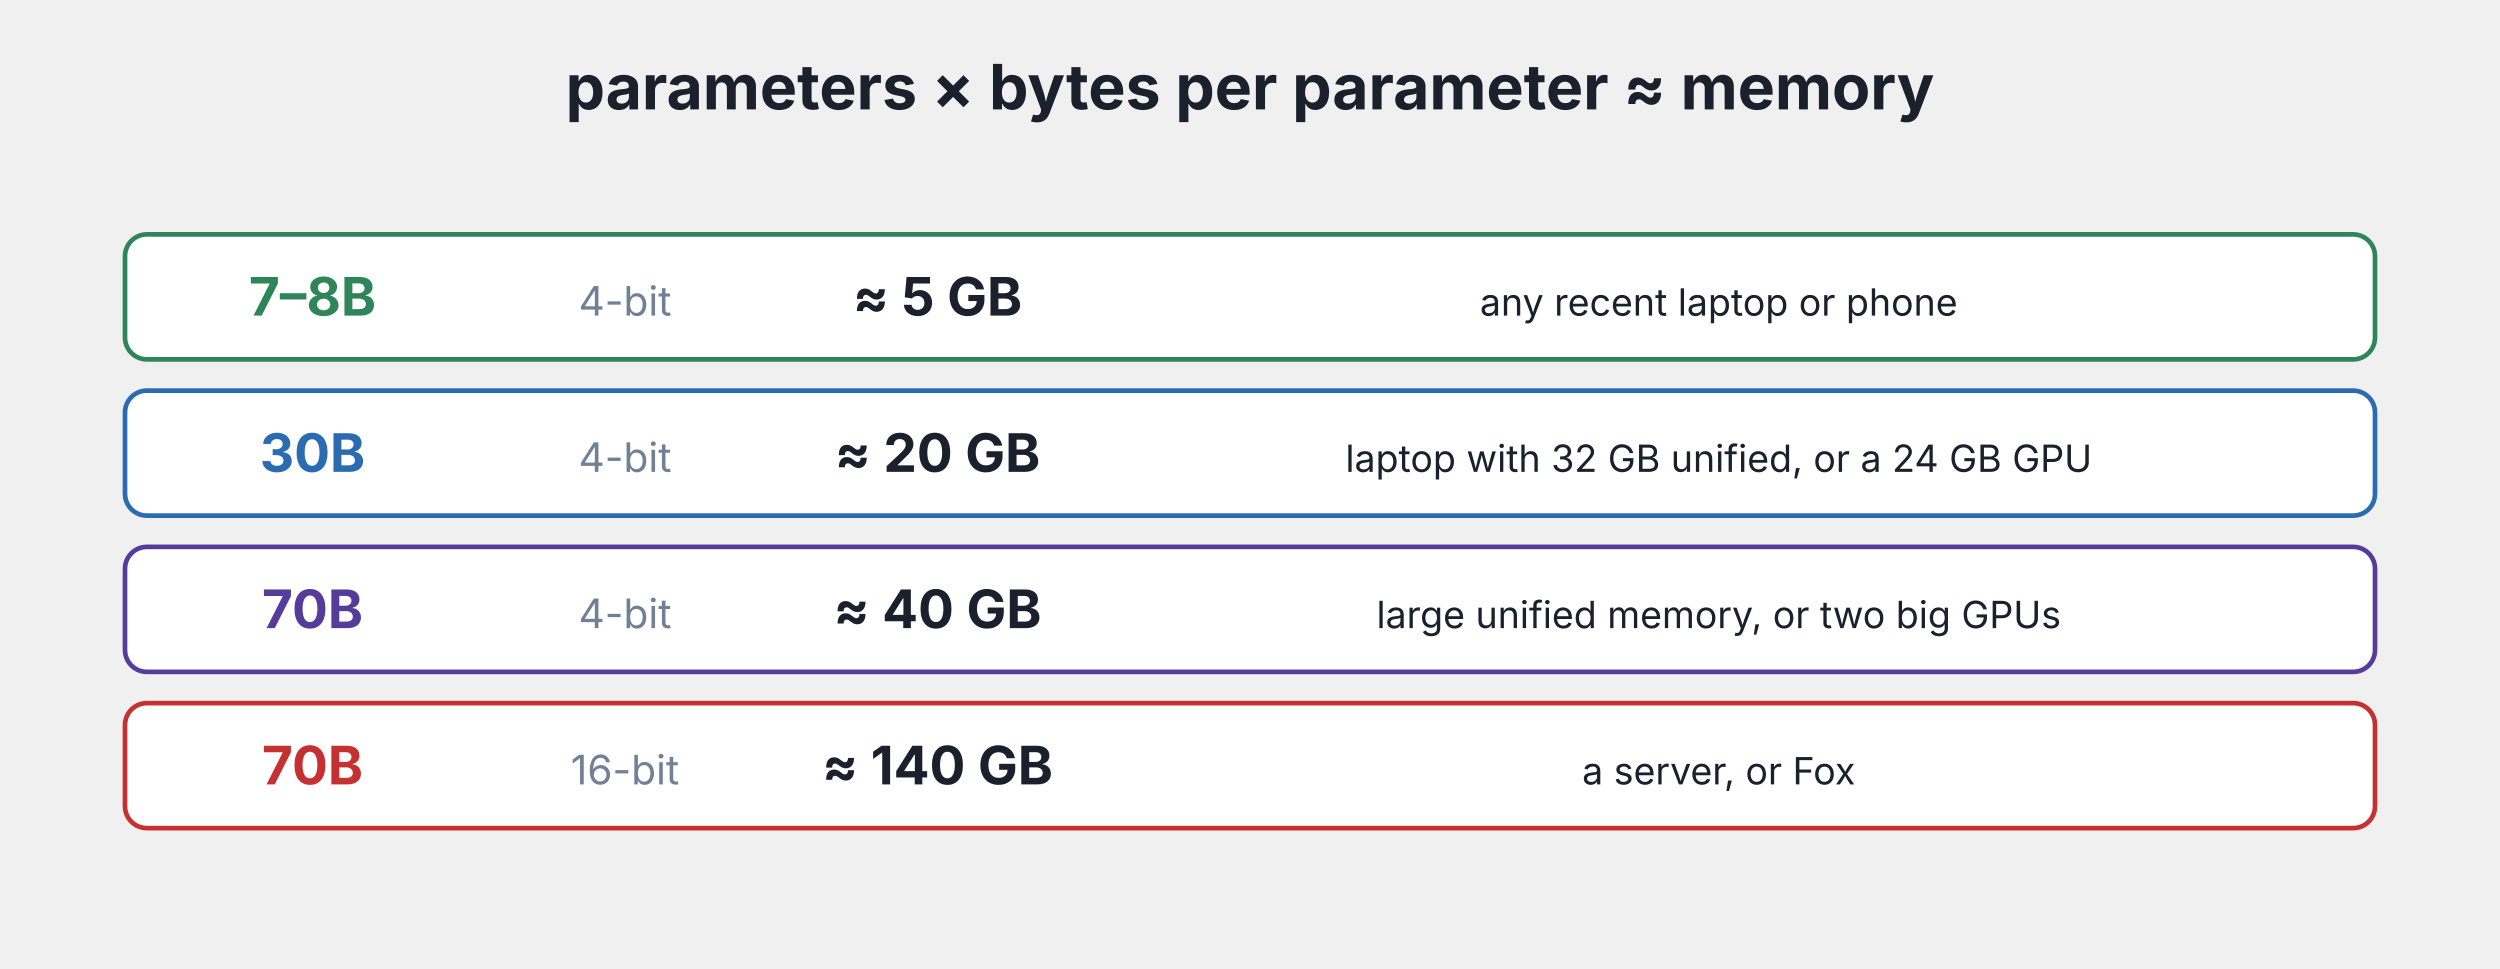
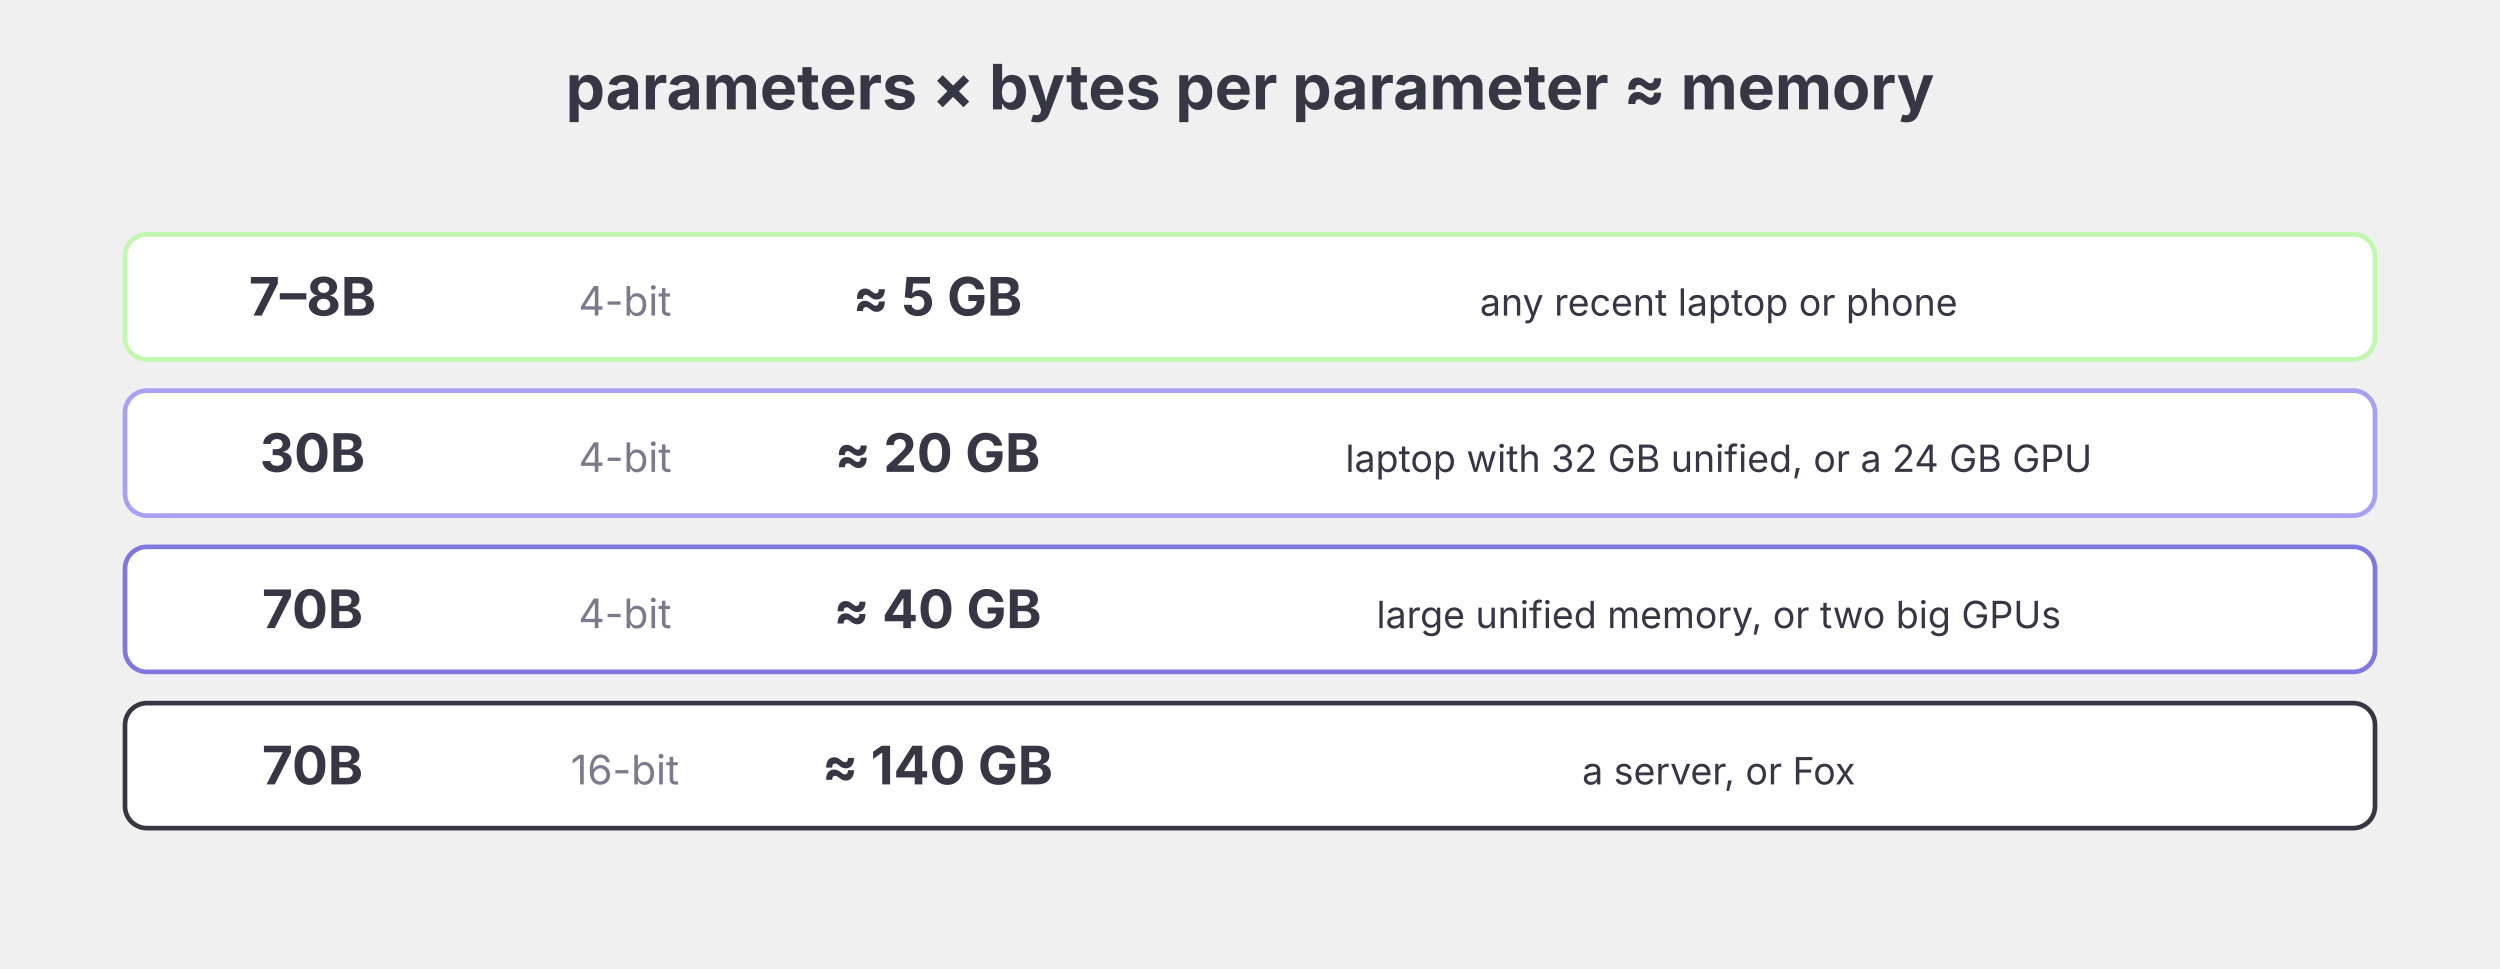
<svg xmlns="http://www.w3.org/2000/svg" viewBox="0 0 1600 620" font-family="Inter, Helvetica Neue, Helvetica, Arial, sans-serif">
  <defs />
-   <text x="800" y="70" text-anchor="middle" font-size="40" fill="#1a202c" font-weight="bold">parameters × bytes per parameter ≈ memory</text>
-   <rect x="80" y="150" width="1440" height="80" rx="14" fill="white" stroke="#2f855a" stroke-width="3" />
-   <text x="200" y="202" text-anchor="middle" font-size="34" fill="#2f855a" font-weight="bold">7–8B</text>
-   <text x="400" y="202" text-anchor="middle" font-size="26" fill="#718096" font-weight="normal">4-bit</text>
-   <text x="600" y="202" text-anchor="middle" font-size="34" fill="#1a202c" font-weight="bold">≈ 5 GB</text>
-   <text x="1100" y="202" text-anchor="middle" font-size="24" fill="#1a202c" font-weight="normal">any recent laptop or phone</text>
-   <rect x="80" y="250" width="1440" height="80" rx="14" fill="white" stroke="#2b6cb0" stroke-width="3" />
-   <text x="200" y="302" text-anchor="middle" font-size="34" fill="#2b6cb0" font-weight="bold">30B</text>
-   <text x="400" y="302" text-anchor="middle" font-size="26" fill="#718096" font-weight="normal">4-bit</text>
-   <text x="600" y="302" text-anchor="middle" font-size="34" fill="#1a202c" font-weight="bold">≈ 20 GB</text>
-   <text x="1100" y="302" text-anchor="middle" font-size="24" fill="#1a202c" font-weight="normal">laptop with 32 GB unified, or a 24 GB GPU</text>
-   <rect x="80" y="350" width="1440" height="80" rx="14" fill="white" stroke="#553c9a" stroke-width="3" />
-   <text x="200" y="402" text-anchor="middle" font-size="34" fill="#553c9a" font-weight="bold">70B</text>
-   <text x="400" y="402" text-anchor="middle" font-size="26" fill="#718096" font-weight="normal">4-bit</text>
-   <text x="600" y="402" text-anchor="middle" font-size="34" fill="#1a202c" font-weight="bold">≈ 40 GB</text>
-   <text x="1100" y="402" text-anchor="middle" font-size="24" fill="#1a202c" font-weight="normal">large unified memory, or two big GPUs</text>
-   <rect x="80" y="450" width="1440" height="80" rx="14" fill="white" stroke="#c53030" stroke-width="3" />
-   <text x="200" y="502" text-anchor="middle" font-size="34" fill="#c53030" font-weight="bold">70B</text>
-   <text x="400" y="502" text-anchor="middle" font-size="26" fill="#718096" font-weight="normal">16-bit</text>
-   <text x="600" y="502" text-anchor="middle" font-size="34" fill="#1a202c" font-weight="bold">≈ 140 GB</text>
-   <text x="1100" y="502" text-anchor="middle" font-size="24" fill="#1a202c" font-weight="normal">a server, or Fox</text>
+   <text x="800" y="70" text-anchor="middle" font-size="40" fill="#363644" font-weight="bold">parameters × bytes per parameter ≈ memory</text>
+   <rect x="80" y="150" width="1440" height="80" rx="14" fill="white" stroke="#C1F7AE" stroke-width="3" />
+   <text x="200" y="202" text-anchor="middle" font-size="34" fill="#363644" font-weight="bold">7–8B</text>
+   <text x="400" y="202" text-anchor="middle" font-size="26" fill="#7a7a8c" font-weight="normal">4-bit</text>
+   <text x="600" y="202" text-anchor="middle" font-size="34" fill="#363644" font-weight="bold">≈ 5 GB</text>
+   <text x="1100" y="202" text-anchor="middle" font-size="24" fill="#363644" font-weight="normal">any recent laptop or phone</text>
+   <rect x="80" y="250" width="1440" height="80" rx="14" fill="white" stroke="#A7A1F4" stroke-width="3" />
+   <text x="200" y="302" text-anchor="middle" font-size="34" fill="#363644" font-weight="bold">30B</text>
+   <text x="400" y="302" text-anchor="middle" font-size="26" fill="#7a7a8c" font-weight="normal">4-bit</text>
+   <text x="600" y="302" text-anchor="middle" font-size="34" fill="#363644" font-weight="bold">≈ 20 GB</text>
+   <text x="1100" y="302" text-anchor="middle" font-size="24" fill="#363644" font-weight="normal">laptop with 32 GB unified, or a 24 GB GPU</text>
+   <rect x="80" y="350" width="1440" height="80" rx="14" fill="white" stroke="#7f78e0" stroke-width="3" />
+   <text x="200" y="402" text-anchor="middle" font-size="34" fill="#363644" font-weight="bold">70B</text>
+   <text x="400" y="402" text-anchor="middle" font-size="26" fill="#7a7a8c" font-weight="normal">4-bit</text>
+   <text x="600" y="402" text-anchor="middle" font-size="34" fill="#363644" font-weight="bold">≈ 40 GB</text>
+   <text x="1100" y="402" text-anchor="middle" font-size="24" fill="#363644" font-weight="normal">large unified memory, or two big GPUs</text>
+   <rect x="80" y="450" width="1440" height="80" rx="14" fill="white" stroke="#363644" stroke-width="3" />
+   <text x="200" y="502" text-anchor="middle" font-size="34" fill="#363644" font-weight="bold">70B</text>
+   <text x="400" y="502" text-anchor="middle" font-size="26" fill="#7a7a8c" font-weight="normal">16-bit</text>
+   <text x="600" y="502" text-anchor="middle" font-size="34" fill="#363644" font-weight="bold">≈ 140 GB</text>
+   <text x="1100" y="502" text-anchor="middle" font-size="24" fill="#363644" font-weight="normal">a server, or Fox</text>
</svg>
